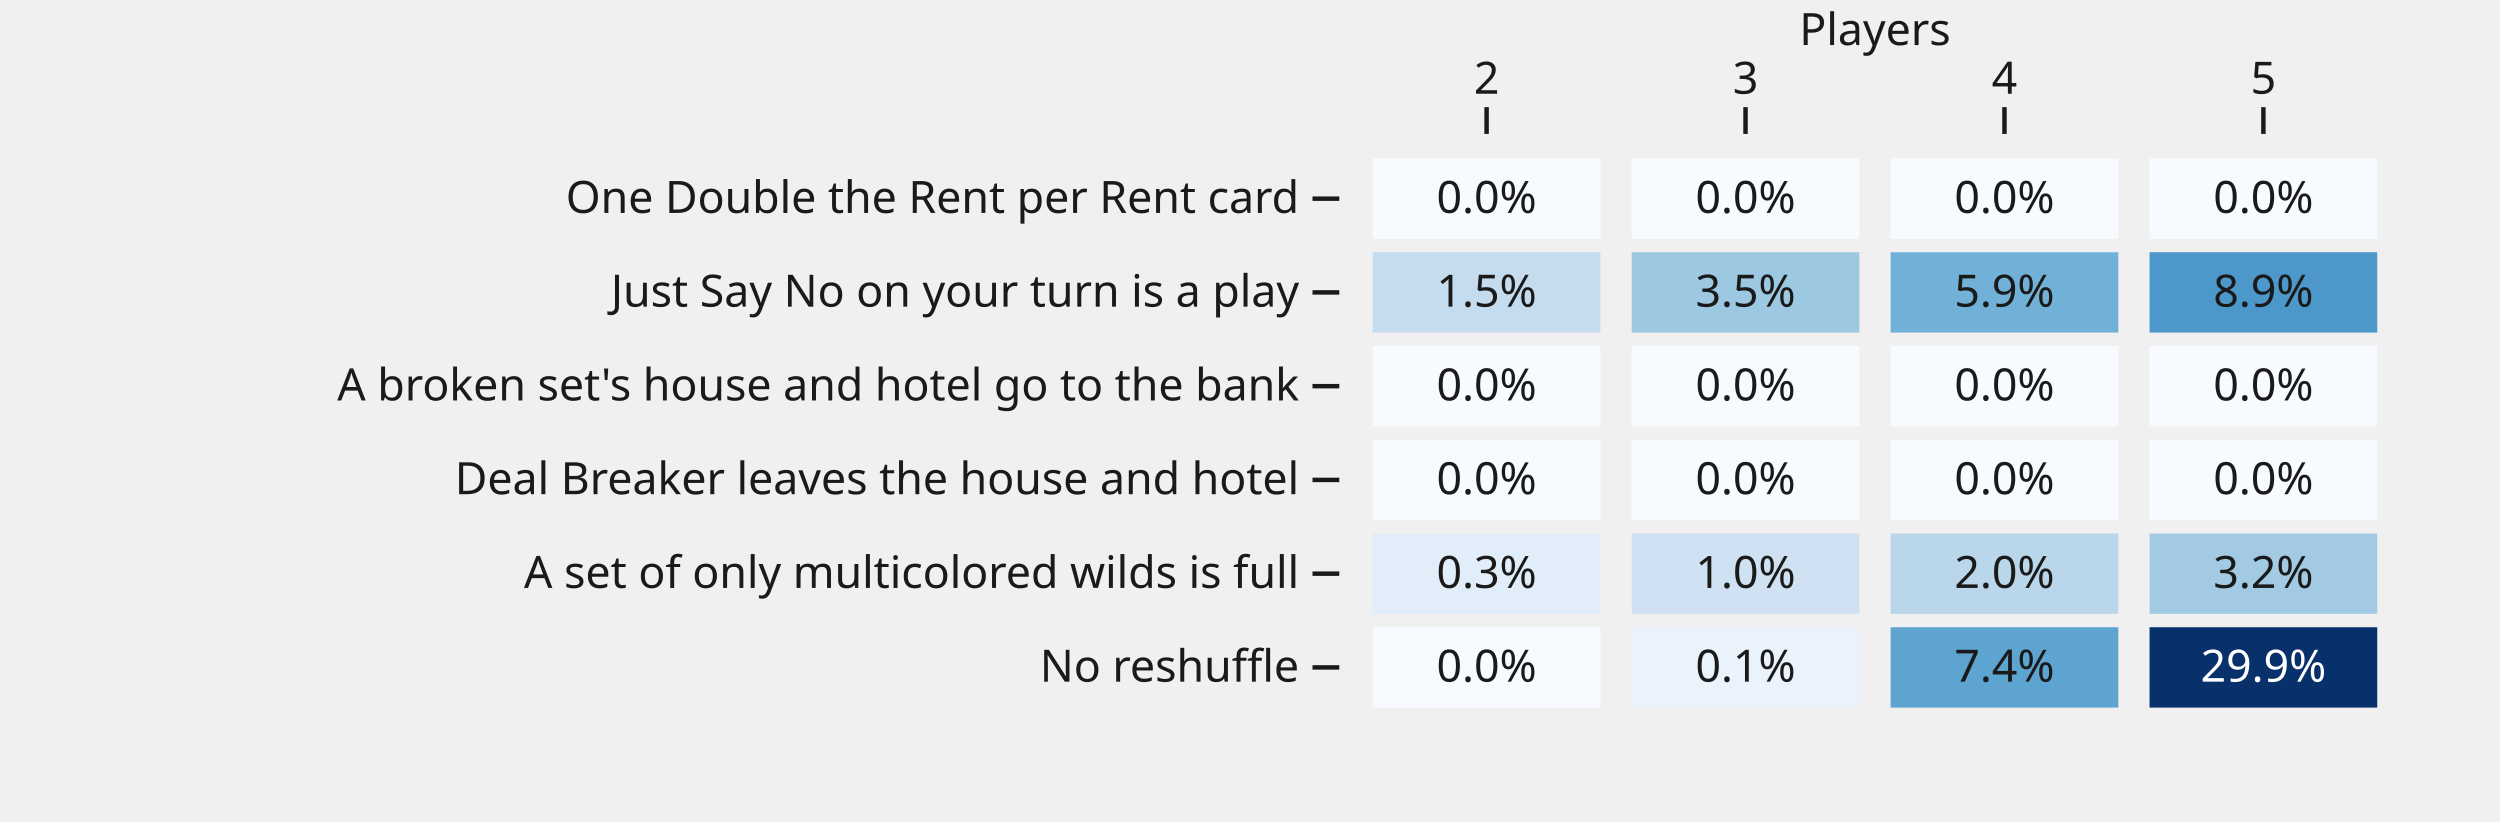
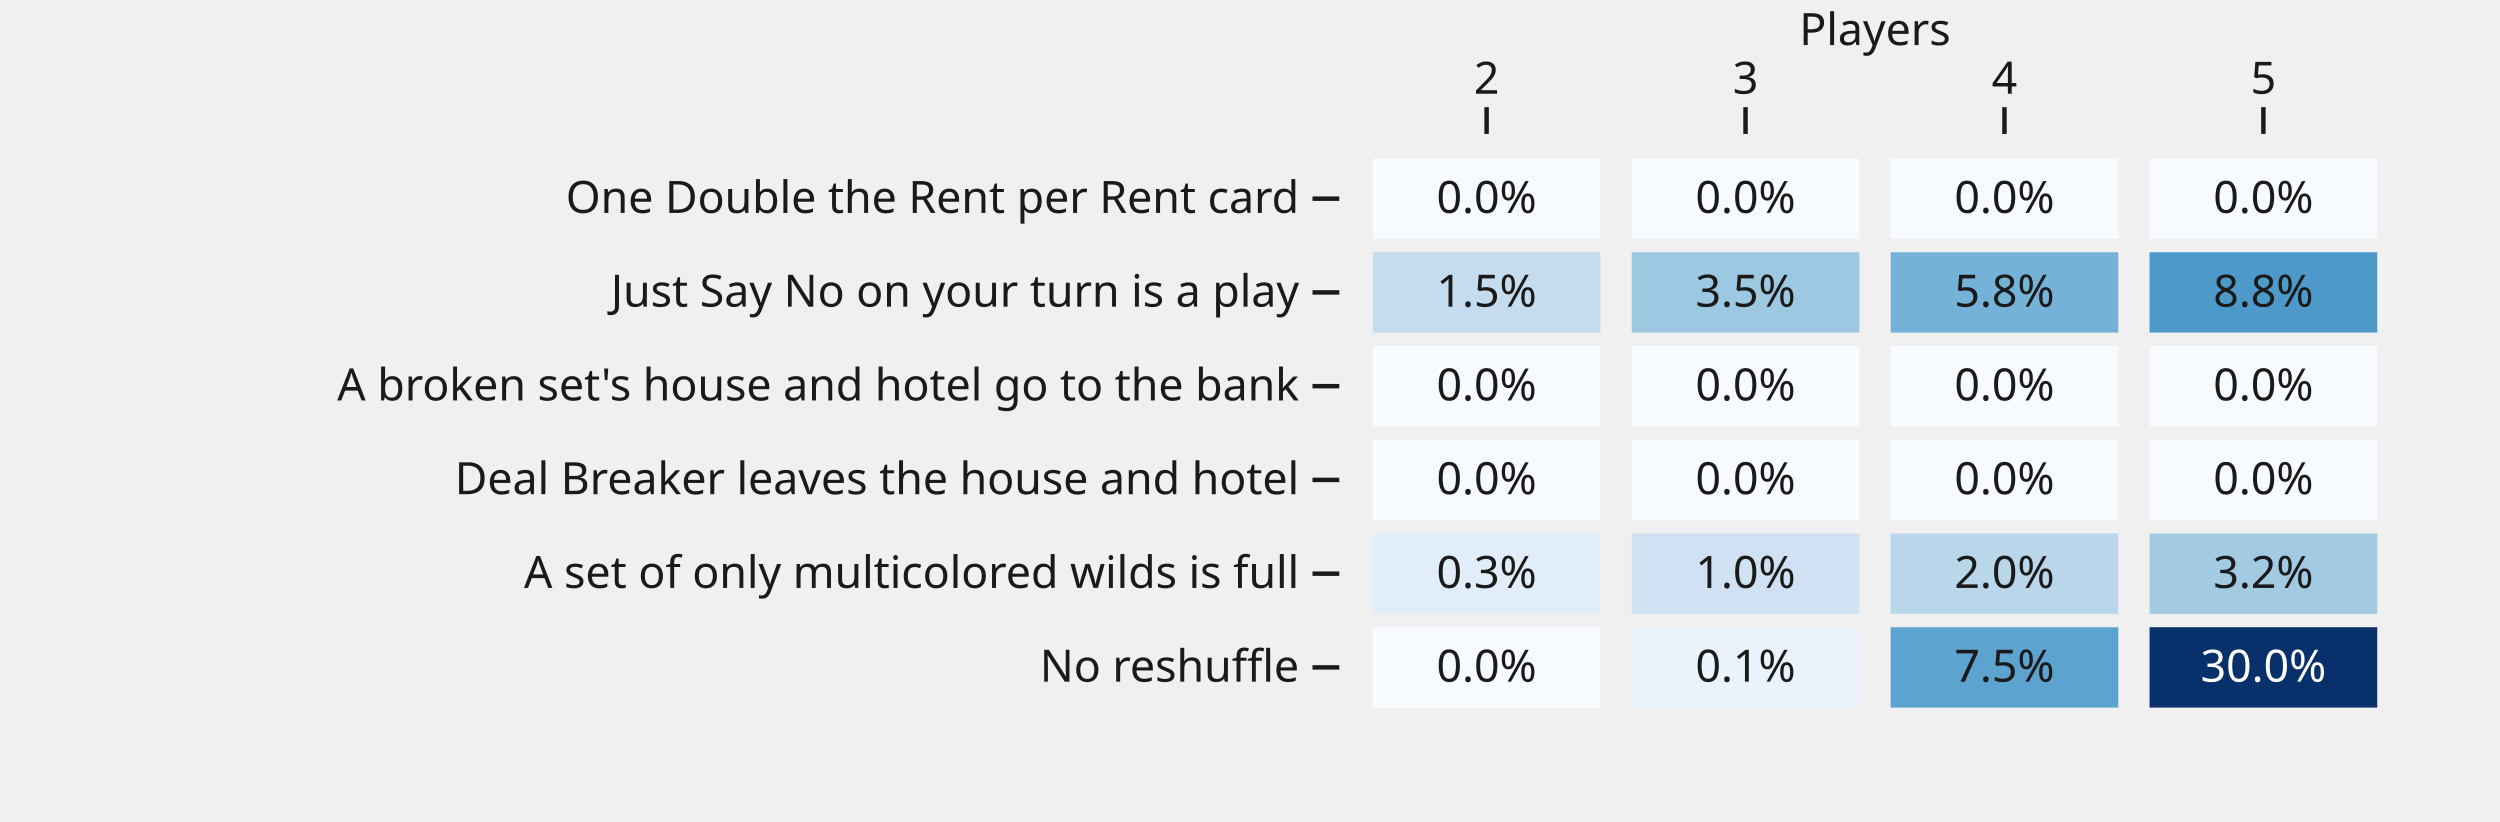
<svg xmlns="http://www.w3.org/2000/svg" class="plot-d6a7b5" fill="currentColor" font-family="system-ui, sans-serif" font-size="10" text-anchor="middle" width="560" height="184" viewBox="0 0 560 184" style="background: rgb(255, 255, 255); color: rgb(26, 26, 26);">
  <style>@media (prefers-color-scheme: dark) { :root { filter: invert(1) hue-rotate(180deg); background: none !important } }</style>
  <style>:where(.plot-d6a7b5) {
  --plot-background: white;
  display: block;
  height: auto;
  height: intrinsic;
  max-width: 100%;
}
:where(.plot-d6a7b5 text),
:where(.plot-d6a7b5 tspan) {
  white-space: pre;
}</style>
  <g aria-label="y-axis tick" aria-hidden="true" fill="none" stroke="currentColor" transform="translate(0,9.5)">
    <path transform="translate(300,35)" d="M0,0L-6,0" />
    <path transform="translate(300,56)" d="M0,0L-6,0" />
    <path transform="translate(300,77)" d="M0,0L-6,0" />
    <path transform="translate(300,98)" d="M0,0L-6,0" />
    <path transform="translate(300,119)" d="M0,0L-6,0" />
    <path transform="translate(300,140)" d="M0,0L-6,0" />
  </g>
  <g aria-label="y-axis tick label" text-anchor="end" transform="translate(-9,9.5)">
    <text y="0.32em" transform="translate(300,35)">One Double the Rent per Rent card</text>
    <text y="0.32em" transform="translate(300,56)">Just Say No on your turn is a play</text>
    <text y="0.32em" transform="translate(300,77)">A broken set's house and hotel go to the bank</text>
    <text y="0.32em" transform="translate(300,98)">Deal Breaker leaves the house and hotel</text>
    <text y="0.32em" transform="translate(300,119)">A set of only multicolored wilds is full</text>
    <text y="0.32em" transform="translate(300,140)">No reshuffle</text>
  </g>
  <g aria-label="x-axis tick" aria-hidden="true" fill="none" stroke="currentColor" transform="translate(26,0)">
    <path transform="translate(307,30)" d="M0,0L0,-6" />
    <path transform="translate(365,30)" d="M0,0L0,-6" />
    <path transform="translate(423,30)" d="M0,0L0,-6" />
    <path transform="translate(481,30)" d="M0,0L0,-6" />
  </g>
  <g aria-label="x-axis tick label" transform="translate(26,-9)">
    <text transform="translate(307,30)">2</text>
    <text transform="translate(365,30)">3</text>
    <text transform="translate(423,30)">4</text>
    <text transform="translate(481,30)">5</text>
  </g>
  <g aria-label="x-axis label" transform="translate(0,-27)">
    <text y="0.71em" transform="translate(420,30)">Players</text>
  </g>
  <g aria-label="cell">
    <rect x="307.5" width="51" y="35.5" height="18" fill="rgb(247, 251, 255)" />
    <rect x="365.5" width="51" y="35.5" height="18" fill="rgb(247, 251, 255)" />
    <rect x="423.5" width="51" y="35.5" height="18" fill="rgb(247, 251, 255)" />
    <rect x="481.5" width="51" y="35.5" height="18" fill="rgb(247, 251, 255)" />
    <rect x="307.5" width="51" y="56.5" height="18" fill="rgb(197, 219, 238)" />
    <rect x="365.5" width="51" y="56.5" height="18" fill="rgb(156, 200, 226)" />
-     <rect x="423.5" width="51" y="56.5" height="18" fill="rgb(114, 177, 215)" />
-     <rect x="481.5" width="51" y="56.5" height="18" fill="rgb(76, 152, 202)" />
+     <rect x="423.5" width="51" y="56.5" height="18" fill="rgb(116, 178, 215)" />
+     <rect x="481.5" width="51" y="56.5" height="18" fill="rgb(77, 153, 202)" />
    <rect x="307.5" width="51" y="77.5" height="18" fill="rgb(247, 251, 255)" />
    <rect x="365.5" width="51" y="77.5" height="18" fill="rgb(247, 251, 255)" />
    <rect x="423.5" width="51" y="77.5" height="18" fill="rgb(247, 251, 255)" />
    <rect x="481.5" width="51" y="77.5" height="18" fill="rgb(247, 251, 255)" />
    <rect x="307.5" width="51" y="98.5" height="18" fill="rgb(247, 251, 255)" />
    <rect x="365.5" width="51" y="98.5" height="18" fill="rgb(247, 251, 255)" />
    <rect x="423.5" width="51" y="98.5" height="18" fill="rgb(247, 251, 255)" />
    <rect x="481.5" width="51" y="98.5" height="18" fill="rgb(247, 251, 255)" />
    <rect x="307.5" width="51" y="119.5" height="18" fill="rgb(225, 237, 248)" />
    <rect x="365.5" width="51" y="119.5" height="18" fill="rgb(207, 225, 242)" />
    <rect x="423.5" width="51" y="119.5" height="18" fill="rgb(186, 214, 235)" />
    <rect x="481.5" width="51" y="119.5" height="18" fill="rgb(162, 203, 227)" />
    <rect x="307.5" width="51" y="140.5" height="18" fill="rgb(247, 251, 255)" />
    <rect x="365.5" width="51" y="140.5" height="18" fill="rgb(234, 243, 251)" />
-     <rect x="423.5" width="51" y="140.5" height="18" fill="rgb(93, 164, 208)" />
+     <rect x="423.5" width="51" y="140.5" height="18" fill="rgb(92, 163, 208)" />
    <rect x="481.5" width="51" y="140.5" height="18" fill="rgb(8, 48, 107)" />
  </g>
  <g aria-label="text" font-size="10" transform="translate(26,9.5)">
    <text y="0.32em" transform="translate(307,35)" fill="#1a1a1a">0.0%</text>
    <text y="0.32em" transform="translate(365,35)" fill="#1a1a1a">0.0%</text>
    <text y="0.32em" transform="translate(423,35)" fill="#1a1a1a">0.0%</text>
    <text y="0.32em" transform="translate(481,35)" fill="#1a1a1a">0.0%</text>
    <text y="0.32em" transform="translate(307,56)" fill="#1a1a1a">1.5%</text>
    <text y="0.32em" transform="translate(365,56)" fill="#1a1a1a">3.5%</text>
-     <text y="0.32em" transform="translate(423,56)" fill="#1a1a1a">5.9%</text>
-     <text y="0.32em" transform="translate(481,56)" fill="#1a1a1a">8.9%</text>
+     <text y="0.32em" transform="translate(423,56)" fill="#1a1a1a">5.8%</text>
+     <text y="0.32em" transform="translate(481,56)" fill="#1a1a1a">8.8%</text>
    <text y="0.32em" transform="translate(307,77)" fill="#1a1a1a">0.0%</text>
    <text y="0.32em" transform="translate(365,77)" fill="#1a1a1a">0.0%</text>
    <text y="0.32em" transform="translate(423,77)" fill="#1a1a1a">0.0%</text>
    <text y="0.32em" transform="translate(481,77)" fill="#1a1a1a">0.0%</text>
    <text y="0.32em" transform="translate(307,98)" fill="#1a1a1a">0.0%</text>
    <text y="0.32em" transform="translate(365,98)" fill="#1a1a1a">0.0%</text>
    <text y="0.32em" transform="translate(423,98)" fill="#1a1a1a">0.0%</text>
    <text y="0.32em" transform="translate(481,98)" fill="#1a1a1a">0.0%</text>
    <text y="0.32em" transform="translate(307,119)" fill="#1a1a1a">0.3%</text>
    <text y="0.32em" transform="translate(365,119)" fill="#1a1a1a">1.0%</text>
    <text y="0.32em" transform="translate(423,119)" fill="#1a1a1a">2.0%</text>
    <text y="0.32em" transform="translate(481,119)" fill="#1a1a1a">3.2%</text>
    <text y="0.32em" transform="translate(307,140)" fill="#1a1a1a">0.0%</text>
    <text y="0.32em" transform="translate(365,140)" fill="#1a1a1a">0.1%</text>
-     <text y="0.32em" transform="translate(423,140)" fill="#1a1a1a">7.4%</text>
-     <text y="0.32em" transform="translate(481,140)" fill="#ffffff">29.9%</text>
+     <text y="0.32em" transform="translate(423,140)" fill="#1a1a1a">7.5%</text>
+     <text y="0.32em" transform="translate(481,140)" fill="#ffffff">30.0%</text>
  </g>
</svg>
